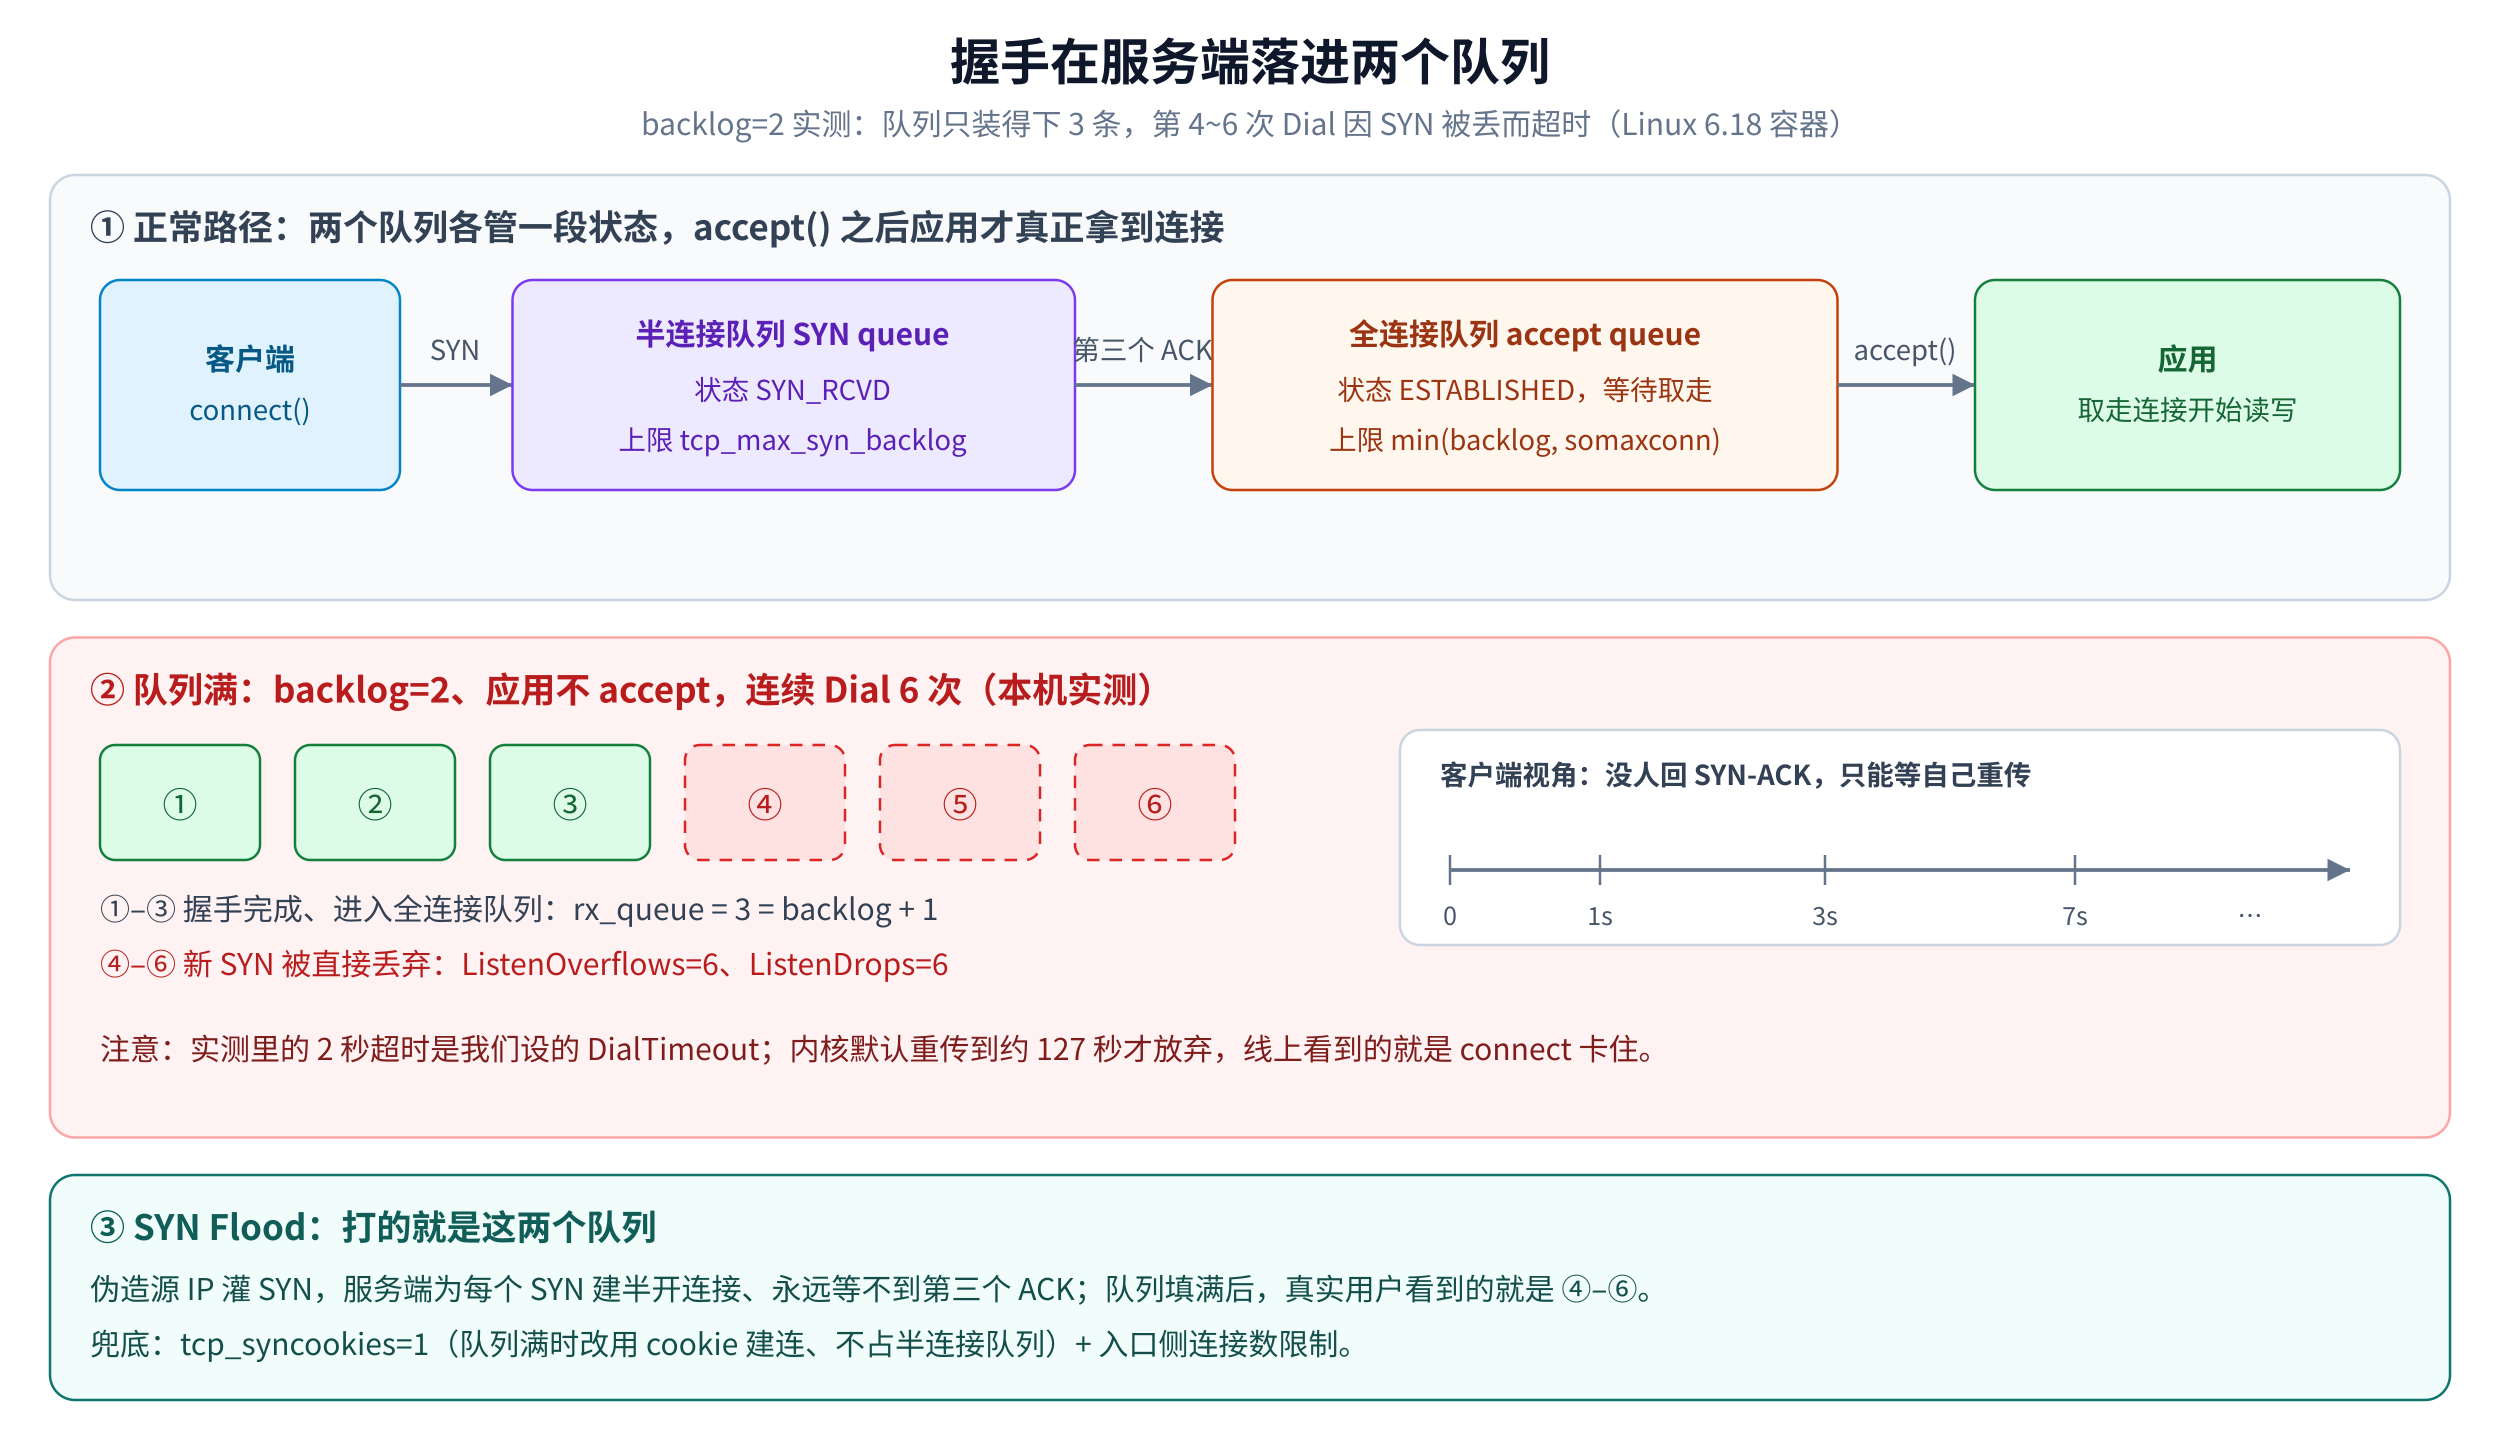
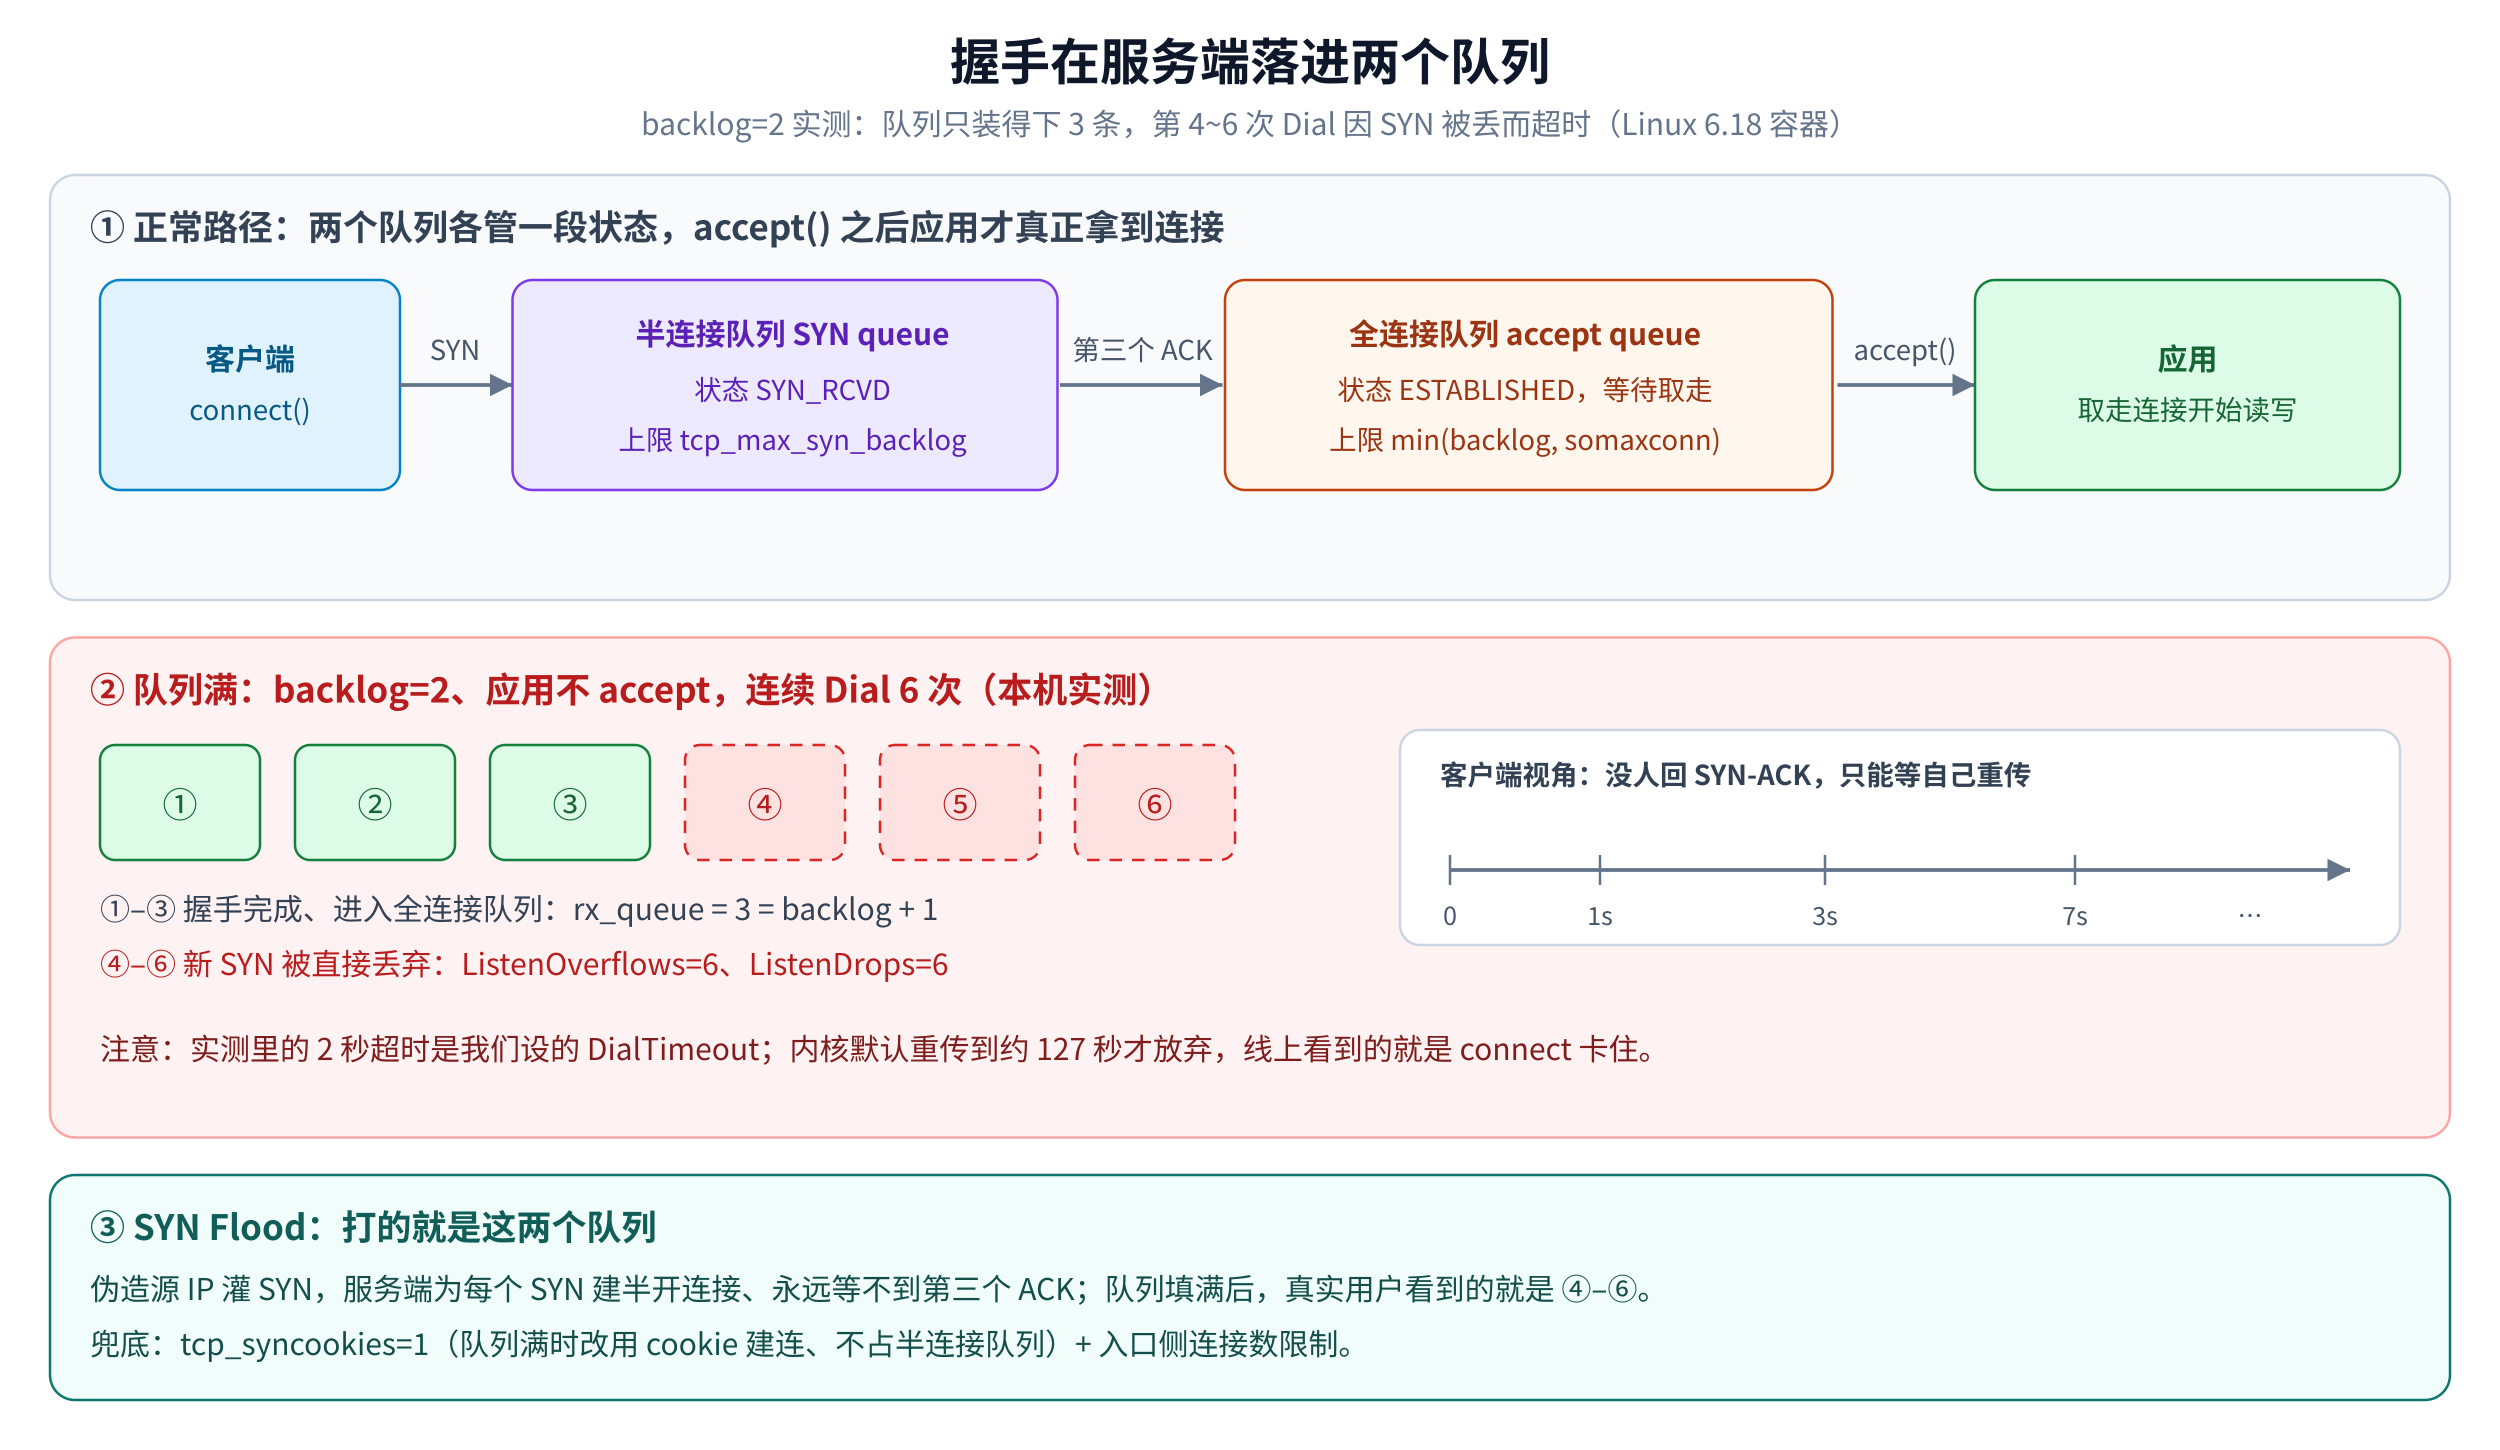
<svg xmlns="http://www.w3.org/2000/svg" viewBox="0 0 1000 580" width="1000" height="580" font-family="Microsoft YaHei, PingFang SC, Noto Sans CJK SC, sans-serif">
  <defs>
    <marker id="arw" markerWidth="8" markerHeight="8" refX="6" refY="3" orient="auto">
      <path d="M0,0 L6,3 L0,6 Z" fill="#64748b" />
    </marker>
  </defs>
  <rect width="1000" height="580" fill="#ffffff" />
  <text x="500" y="32" text-anchor="middle" font-size="20" font-weight="bold" fill="#0f172a">握手在服务端落进两个队列</text>
  <text x="500" y="54" text-anchor="middle" font-size="12" fill="#64748b">backlog=2 实测：队列只装得下 3 条，第 4~6 次 Dial 因 SYN 被丢而超时（Linux 6.18 容器）</text>
  <rect x="20" y="70" width="960" height="170" rx="10" fill="#f8fafc" stroke="#cbd5e1" />
  <text x="36" y="96" font-size="14" font-weight="bold" fill="#334155">① 正常路径：两个队列各管一段状态，accept() 之后应用才真正拿到连接</text>
  <rect x="40" y="112" width="120" height="84" rx="8" fill="#e0f2fe" stroke="#0284c7" />
  <text x="100" y="148" text-anchor="middle" font-size="12" font-weight="bold" fill="#075985">客户端</text>
  <text x="100" y="168" text-anchor="middle" font-size="11" fill="#075985">connect()</text>
  <line x1="160" y1="154" x2="205" y2="154" stroke="#64748b" stroke-width="1.5" marker-end="url(#arw)" />
  <text x="182" y="144" text-anchor="middle" font-size="11" fill="#475569">SYN</text>
-   <rect x="205" y="112" width="225" height="84" rx="8" fill="#ede9fe" stroke="#7c3aed" />
+   <rect x="205" y="112" width="218" height="84" rx="8" fill="#ede9fe" stroke="#7c3aed" />
  <text x="317" y="138" text-anchor="middle" font-size="12" font-weight="bold" fill="#5b21b6">半连接队列 SYN queue</text>
  <text x="317" y="160" text-anchor="middle" font-size="11" fill="#5b21b6">状态 SYN_RCVD</text>
  <text x="317" y="180" text-anchor="middle" font-size="11" fill="#5b21b6">上限 tcp_max_syn_backlog</text>
-   <line x1="430" y1="154" x2="485" y2="154" stroke="#64748b" stroke-width="1.5" marker-end="url(#arw)" />
+   <line x1="424" y1="154" x2="489" y2="154" stroke="#64748b" stroke-width="1.5" marker-end="url(#arw)" />
  <text x="457" y="144" text-anchor="middle" font-size="11" fill="#475569">第三个 ACK</text>
-   <rect x="485" y="112" width="250" height="84" rx="8" fill="#fff7ed" stroke="#c2410c" />
+   <rect x="490" y="112" width="243" height="84" rx="8" fill="#fff7ed" stroke="#c2410c" />
  <text x="610" y="138" text-anchor="middle" font-size="12" font-weight="bold" fill="#9a3412">全连接队列 accept queue</text>
  <text x="610" y="160" text-anchor="middle" font-size="11" fill="#9a3412">状态 ESTABLISHED，等待取走</text>
  <text x="610" y="180" text-anchor="middle" font-size="11" fill="#9a3412">上限 min(backlog, somaxconn)</text>
  <line x1="735" y1="154" x2="790" y2="154" stroke="#64748b" stroke-width="1.5" marker-end="url(#arw)" />
  <text x="762" y="144" text-anchor="middle" font-size="11" fill="#475569">accept()</text>
  <rect x="790" y="112" width="170" height="84" rx="8" fill="#dcfce7" stroke="#15803d" />
  <text x="875" y="148" text-anchor="middle" font-size="12" font-weight="bold" fill="#166534">应用</text>
  <text x="875" y="168" text-anchor="middle" font-size="11" fill="#166534">取走连接开始读写</text>
  <rect x="20" y="255" width="960" height="200" rx="10" fill="#fef2f2" stroke="#fca5a5" />
  <text x="36" y="281" font-size="14" font-weight="bold" fill="#b91c1c">② 队列满：backlog=2、应用不 accept，连续 Dial 6 次（本机实测）</text>
  <rect x="40" y="298" width="64" height="46" rx="6" fill="#dcfce7" stroke="#15803d" />
  <text x="72" y="327" text-anchor="middle" font-size="14" fill="#166534">①</text>
  <rect x="118" y="298" width="64" height="46" rx="6" fill="#dcfce7" stroke="#15803d" />
  <text x="150" y="327" text-anchor="middle" font-size="14" fill="#166534">②</text>
  <rect x="196" y="298" width="64" height="46" rx="6" fill="#dcfce7" stroke="#15803d" />
  <text x="228" y="327" text-anchor="middle" font-size="14" fill="#166534">③</text>
  <rect x="274" y="298" width="64" height="46" rx="6" fill="#fee2e2" stroke="#dc2626" stroke-dasharray="5 4" />
  <text x="306" y="327" text-anchor="middle" font-size="14" fill="#b91c1c">④</text>
  <rect x="352" y="298" width="64" height="46" rx="6" fill="#fee2e2" stroke="#dc2626" stroke-dasharray="5 4" />
  <text x="384" y="327" text-anchor="middle" font-size="14" fill="#b91c1c">⑤</text>
  <rect x="430" y="298" width="64" height="46" rx="6" fill="#fee2e2" stroke="#dc2626" stroke-dasharray="5 4" />
  <text x="462" y="327" text-anchor="middle" font-size="14" fill="#b91c1c">⑥</text>
  <text x="40" y="368" font-size="12" fill="#334155">①–③ 握手完成、进入全连接队列：rx_queue = 3 = backlog + 1</text>
  <text x="40" y="390" font-size="12" fill="#b91c1c">④–⑥ 新 SYN 被直接丢弃：ListenOverflows=6、ListenDrops=6</text>
  <rect x="560" y="292" width="400" height="86" rx="8" fill="#ffffff" stroke="#cbd5e1" />
  <text x="576" y="314" font-size="11" font-weight="bold" fill="#334155">客户端视角：没人回 SYN-ACK，只能等自己重传</text>
  <line x1="580" y1="348" x2="940" y2="348" stroke="#64748b" stroke-width="1.5" marker-end="url(#arw)" />
  <line x1="580" y1="342" x2="580" y2="354" stroke="#64748b" />
  <line x1="640" y1="342" x2="640" y2="354" stroke="#64748b" />
  <line x1="730" y1="342" x2="730" y2="354" stroke="#64748b" />
  <line x1="830" y1="342" x2="830" y2="354" stroke="#64748b" />
  <text x="580" y="370" text-anchor="middle" font-size="10" fill="#475569">0</text>
  <text x="640" y="370" text-anchor="middle" font-size="10" fill="#475569">1s</text>
  <text x="730" y="370" text-anchor="middle" font-size="10" fill="#475569">3s</text>
  <text x="830" y="370" text-anchor="middle" font-size="10" fill="#475569">7s</text>
  <text x="900" y="370" text-anchor="middle" font-size="10" fill="#475569">…</text>
  <text x="40" y="424" font-size="12" fill="#7f1d1d">注意：实测里的 2 秒超时是我们设的 DialTimeout；内核默认重传到约 127 秒才放弃，线上看到的就是 connect 卡住。</text>
  <rect x="20" y="470" width="960" height="90" rx="10" fill="#f0fdfa" stroke="#0f766e" />
  <text x="36" y="496" font-size="14" font-weight="bold" fill="#115e59">③ SYN Flood：打的就是这两个队列</text>
  <text x="36" y="520" font-size="12" fill="#134e4a">伪造源 IP 灌 SYN，服务端为每个 SYN 建半开连接、永远等不到第三个 ACK；队列填满后，真实用户看到的就是 ④–⑥。</text>
  <text x="36" y="542" font-size="12" fill="#134e4a">兜底：tcp_syncookies=1（队列满时改用 cookie 建连、不占半连接队列）+ 入口侧连接数限制。</text>
</svg>
